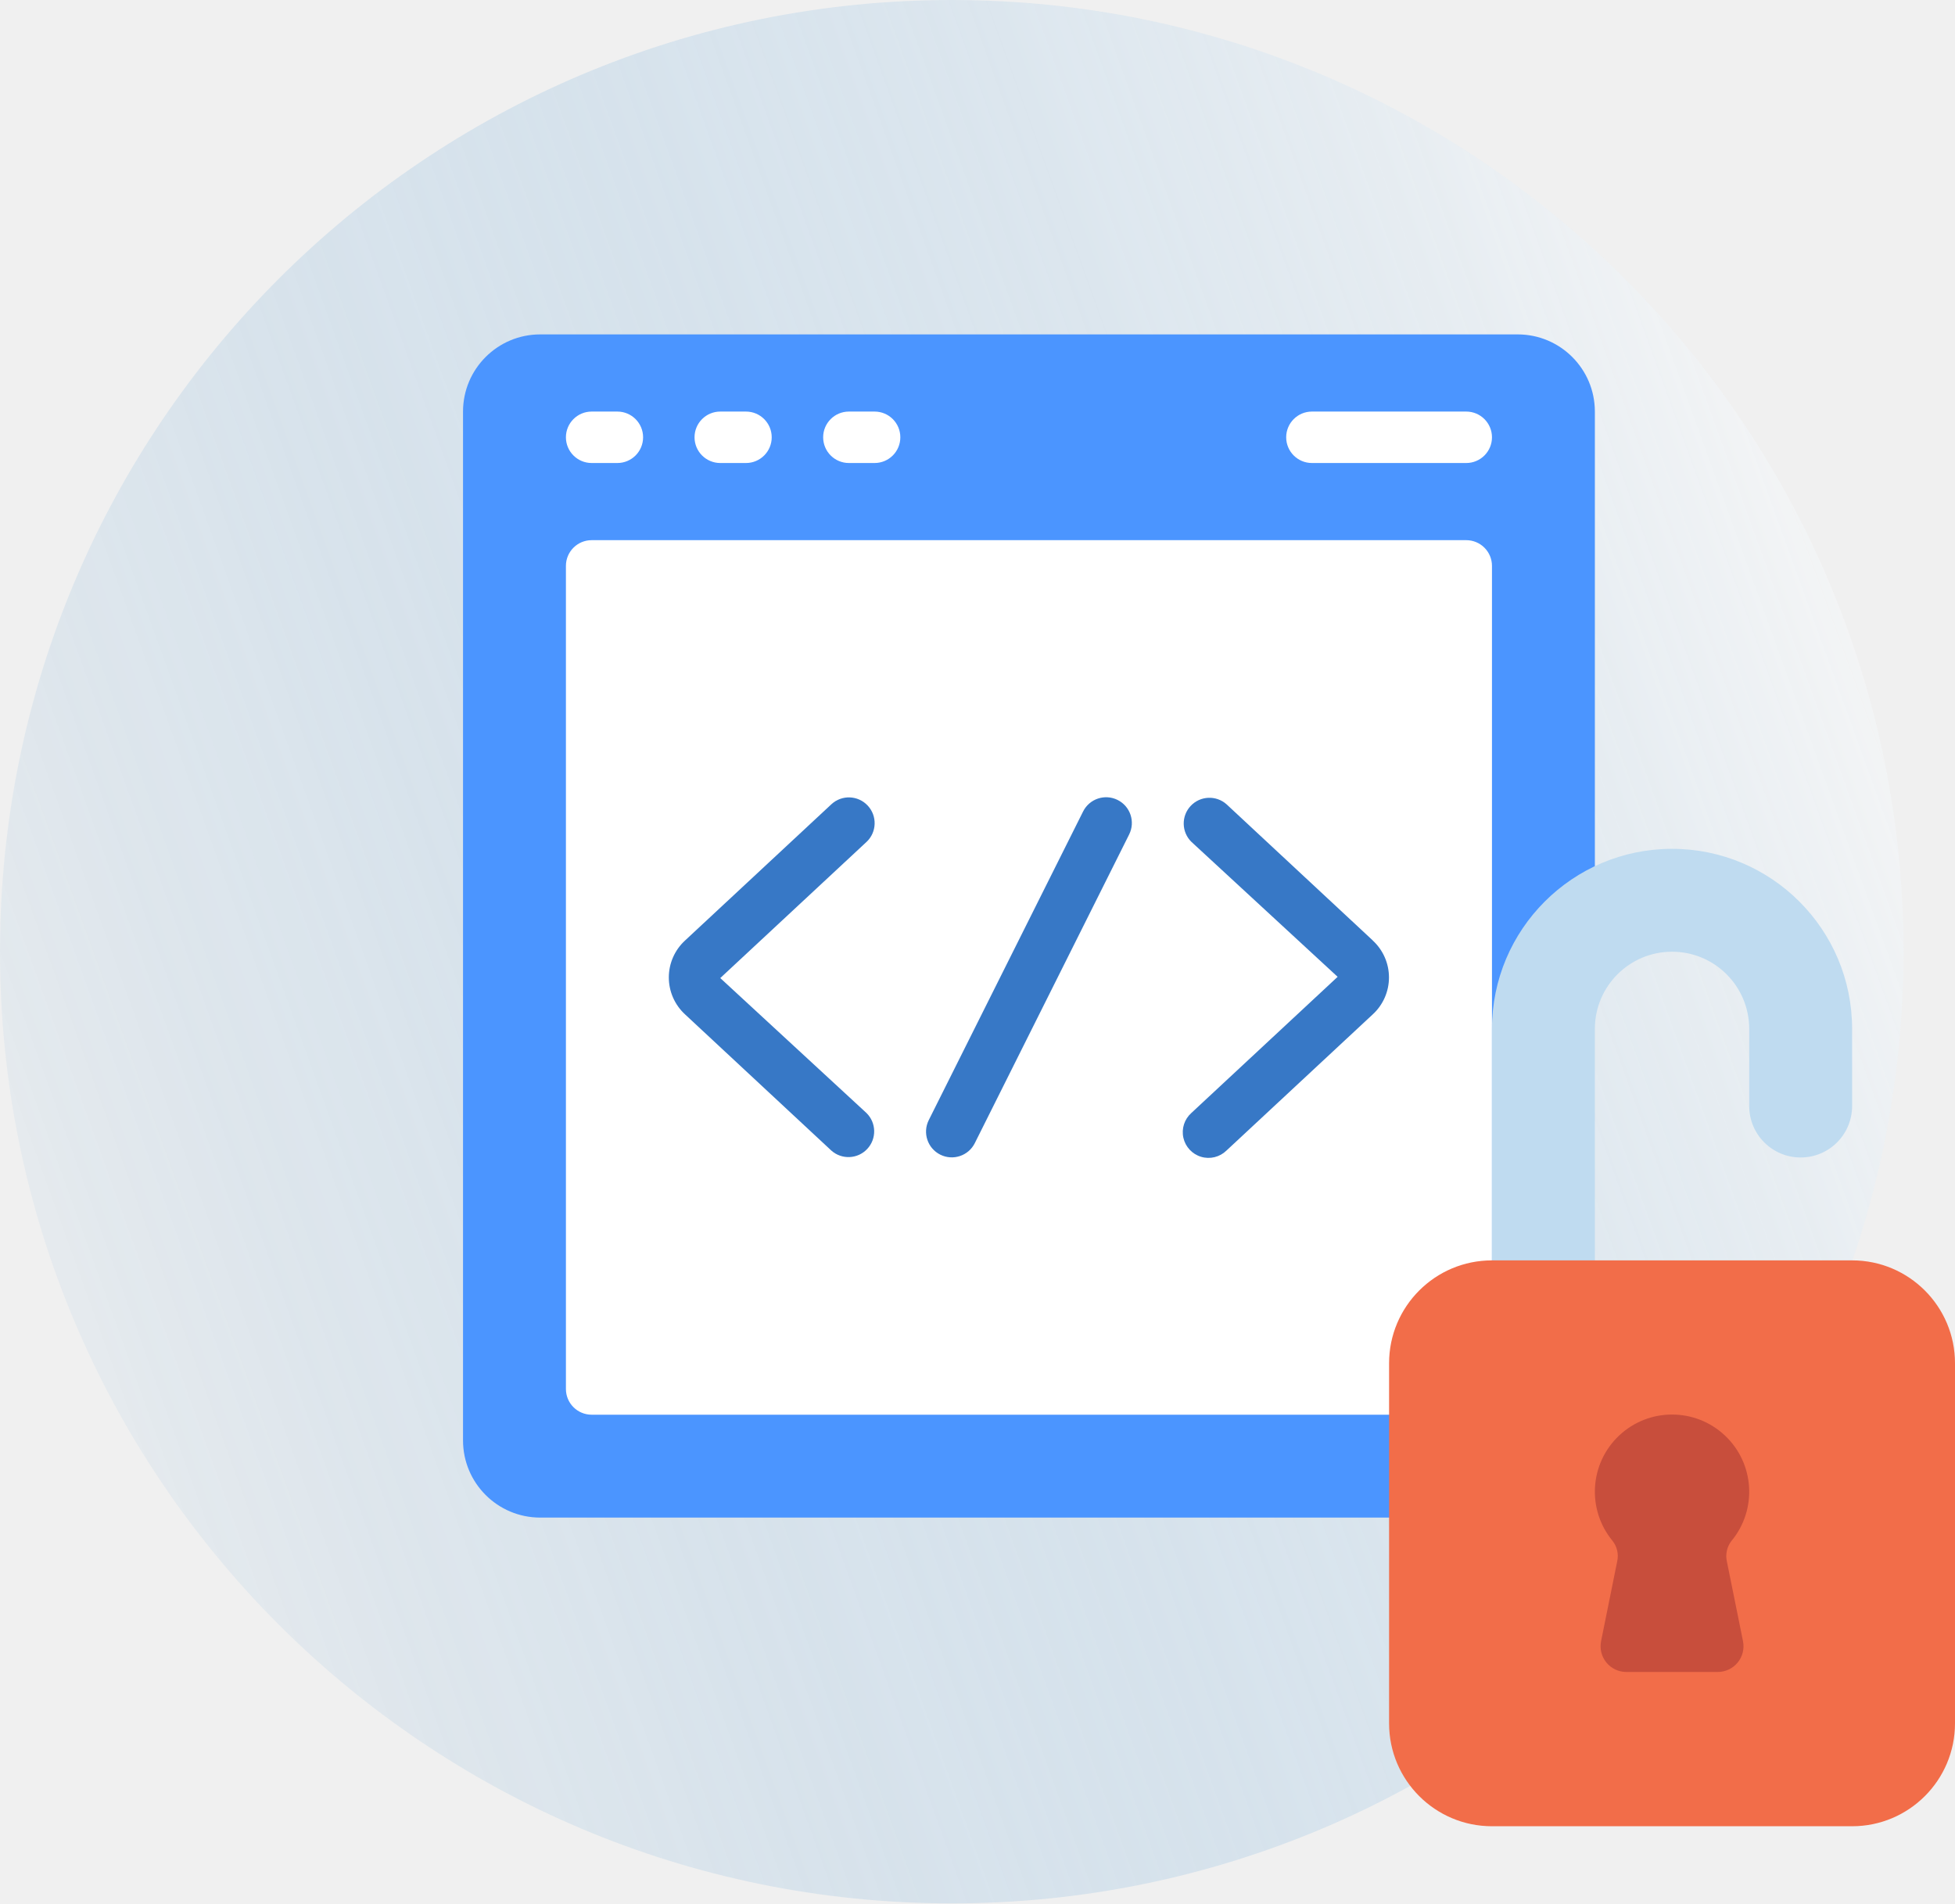
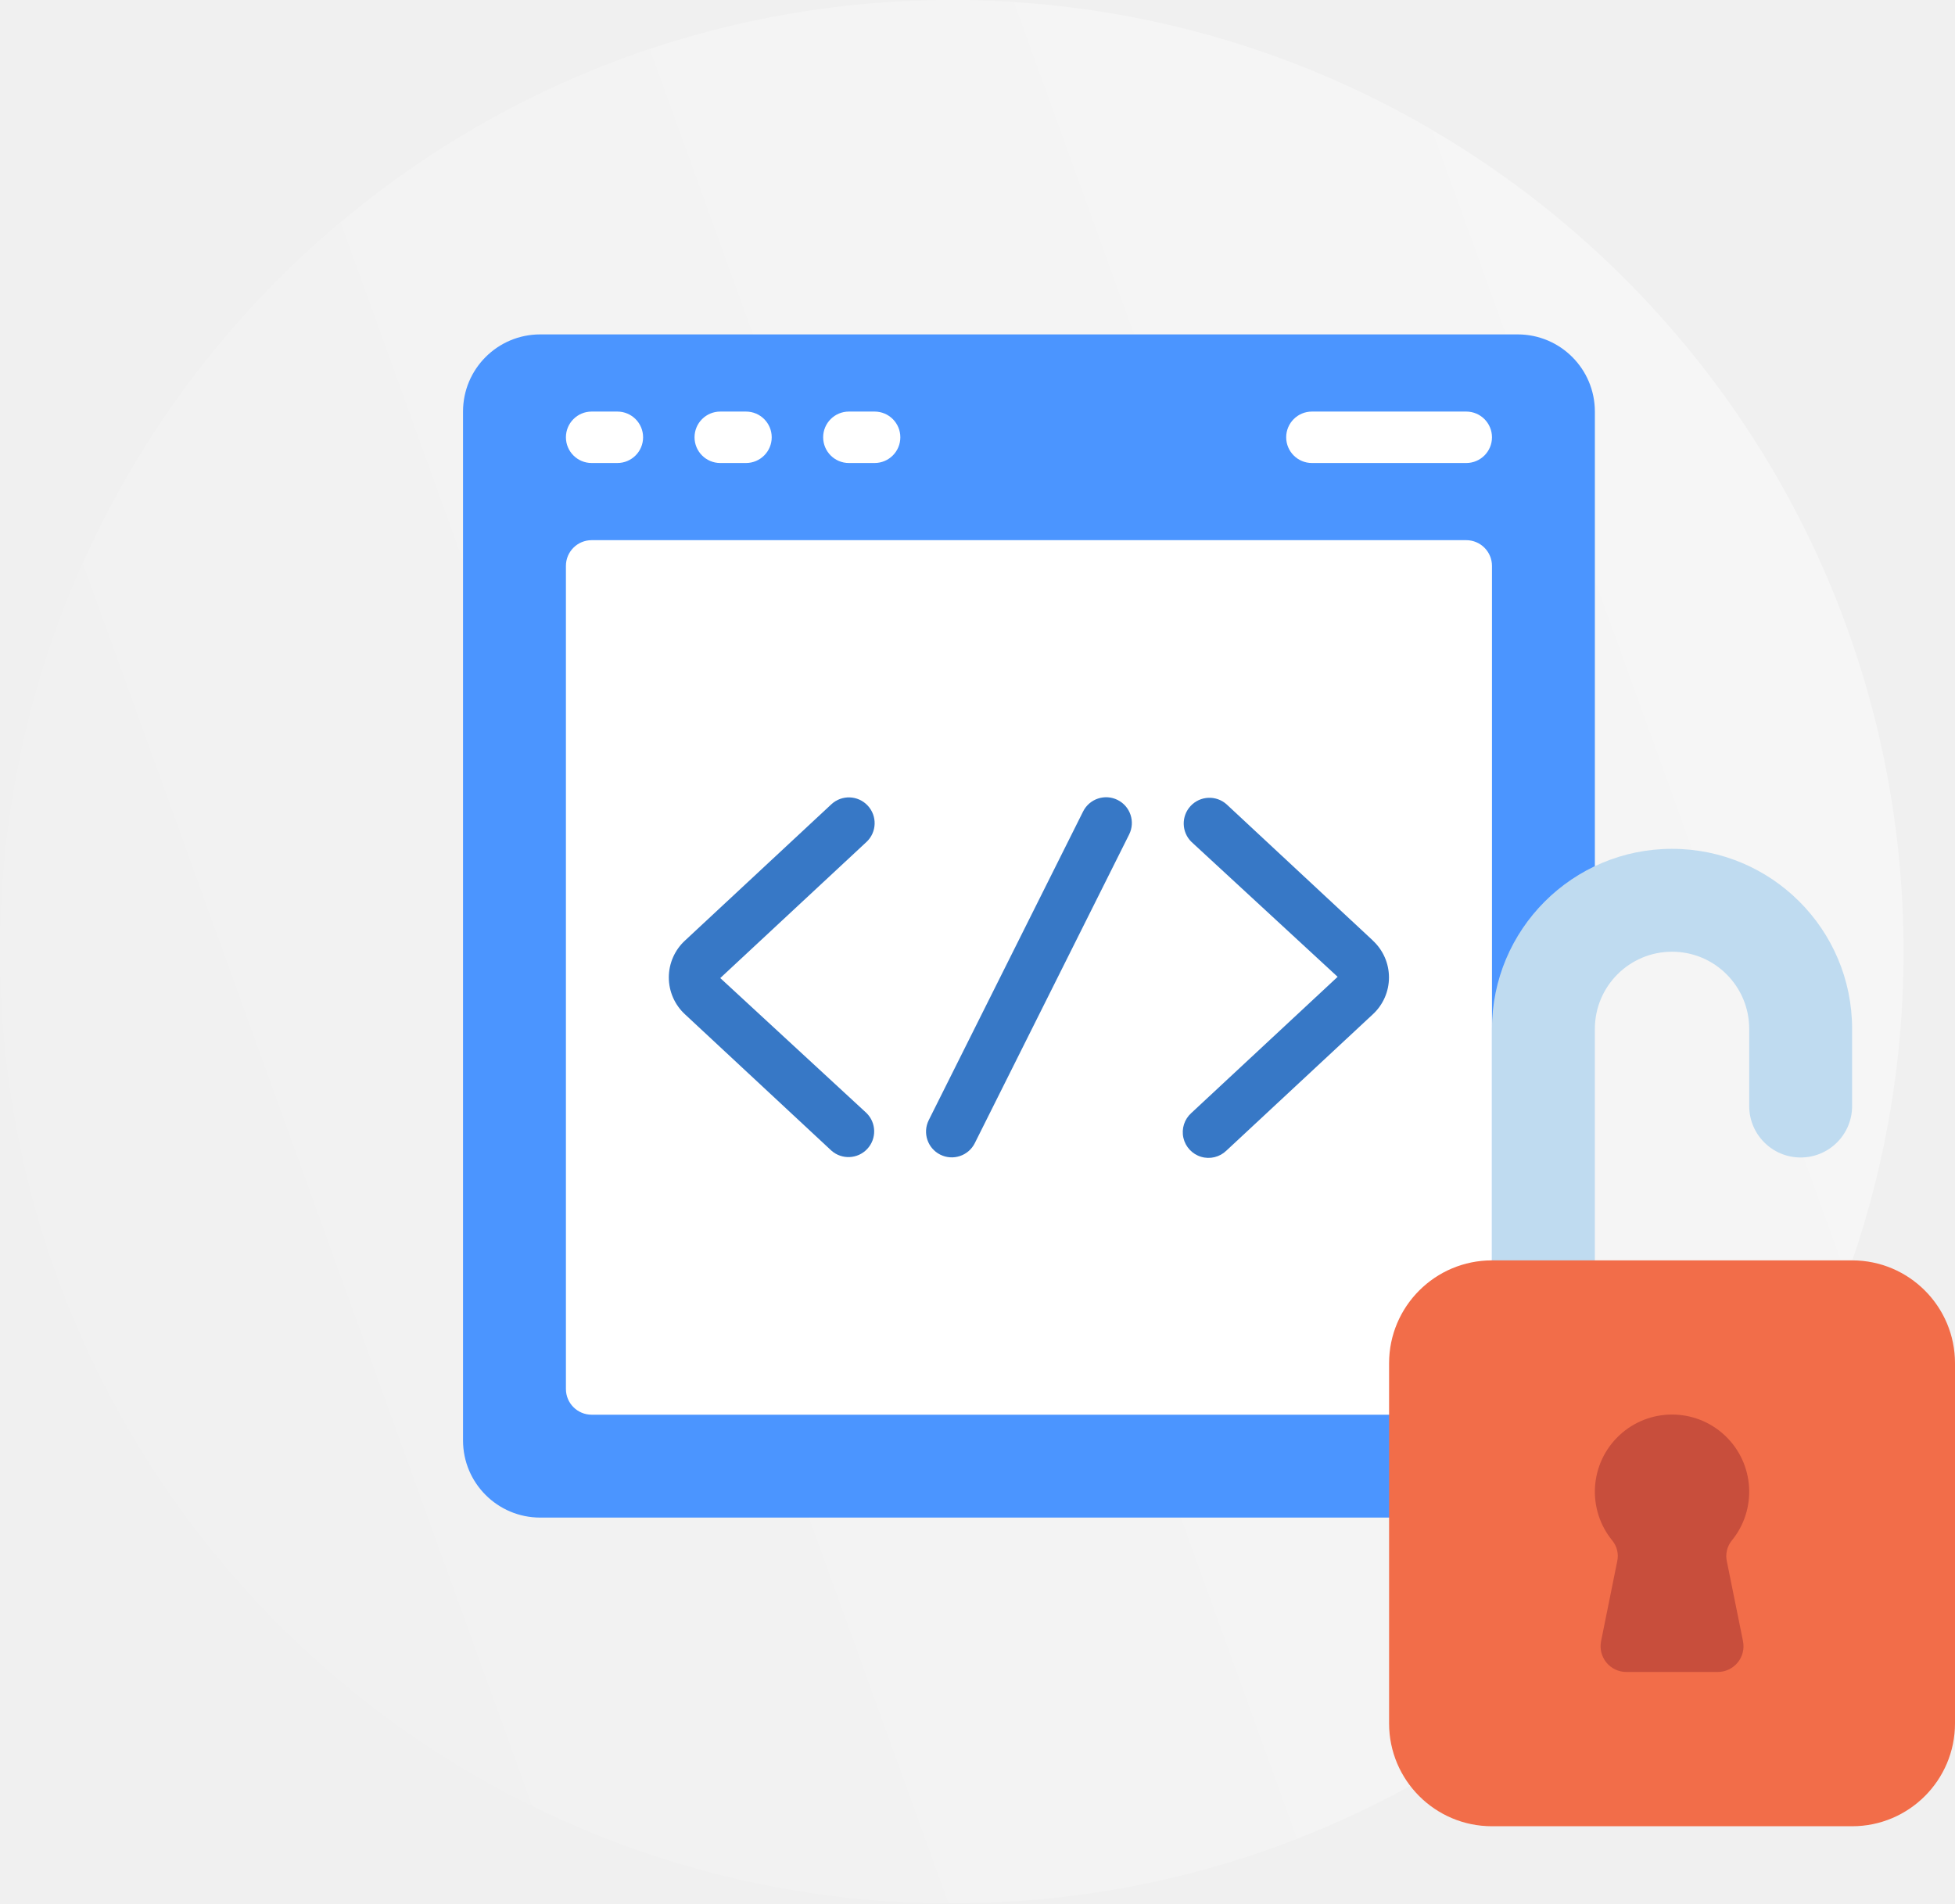
<svg xmlns="http://www.w3.org/2000/svg" width="76" height="74" viewBox="0 0 76 74">
  <defs>
    <linearGradient id="linear-gradient" x1="0.974" y1="0.238" x2="-0.052" y2="0.609" gradientUnits="objectBoundingBox">
      <stop offset="0" stop-color="#fff" />
-       <stop offset="1" stop-color="#006bc0" stop-opacity="0.071" />
+       <stop offset="1" stop-color="#ffffff" stop-opacity="0.071" />
    </linearGradient>
  </defs>
  <g id="Open_Source" data-name="Open Source" transform="translate(-188 -1358)">
    <circle id="Ellipse_384" data-name="Ellipse 384" cx="37" cy="37" r="37" transform="translate(188 1358)" opacity="0.42" fill="url(#linear-gradient)" />
    <g id="open-source" transform="translate(205 1370.001)">
      <path id="Path_52264" data-name="Path 52264" d="M43,47H4a3,3,0,0,1-3-3V4A3,3,0,0,1,4,1H42a3,3,0,0,1,3,3V24l-2,2Z" fill="#4b95ff" />
      <path id="Path_52265" data-name="Path 52265" d="M6,43a1,1,0,0,1-1-1V10A1,1,0,0,1,6,9H40a1,1,0,0,1,1,1V43Z" fill="#fff" />
      <path id="Path_52266" data-name="Path 52266" d="M45,39V28a3,3,0,0,1,6,0v3a2,2,0,0,0,4,0V28a7,7,0,1,0-14,0V39Z" fill="#bfdbf0" />
      <rect id="Rectangle_5341" data-name="Rectangle 5341" width="22" height="22" rx="4" transform="translate(37 37)" fill="#f26d49" />
      <path id="Path_52267" data-name="Path 52267" d="M50.134,48.716l.624,3.086a1,1,0,0,1-.98,1.2H46.222a1,1,0,0,1-.98-1.2l.626-3.1a.95.95,0,0,0-.183-.8,3,3,0,1,1,4.625.006.96.96,0,0,0-.176.808Z" fill="#c84e3c" />
      <g id="Group_65458" data-name="Group 65458">
        <path id="Path_52268" data-name="Path 52268" d="M7,6H6A1,1,0,0,1,6,4H7A1,1,0,0,1,7,6Z" fill="#fff" />
        <path id="Path_52269" data-name="Path 52269" d="M12,6H11a1,1,0,0,1,0-2h1a1,1,0,0,1,0,2Z" fill="#fff" />
        <path id="Path_52270" data-name="Path 52270" d="M17,6H16a1,1,0,0,1,0-2h1a1,1,0,0,1,0,2Z" fill="#fff" />
        <path id="Path_52271" data-name="Path 52271" d="M40,6H34a1,1,0,0,1,0-2h6a1,1,0,0,1,0,2Z" fill="#fff" />
      </g>
      <path id="Path_52272" data-name="Path 52272" d="M16.731,19.318a1,1,0,0,0-1.413-.049L9.633,24.562a1.95,1.95,0,0,0,0,2.876l5.685,5.293a1,1,0,0,0,1.364-1.462L11,26.024l5.686-5.293a1,1,0,0,0,.045-1.413Z" fill="#3778c6" />
      <path id="Path_52273" data-name="Path 52273" d="M36.367,24.562l-5.685-5.293a1,1,0,0,0-1.364,1.462L35,25.976l-5.686,5.293a1,1,0,1,0,1.364,1.462l5.685-5.293a1.95,1.95,0,0,0,0-2.876Z" fill="#3778c6" />
      <path id="Path_52274" data-name="Path 52274" d="M26.447,19.1a1,1,0,0,0-1.342.448l-6,12a1,1,0,1,0,1.79.894l6-12A1,1,0,0,0,26.447,19.1Z" fill="#3778c6" />
    </g>
  </g>
</svg>
